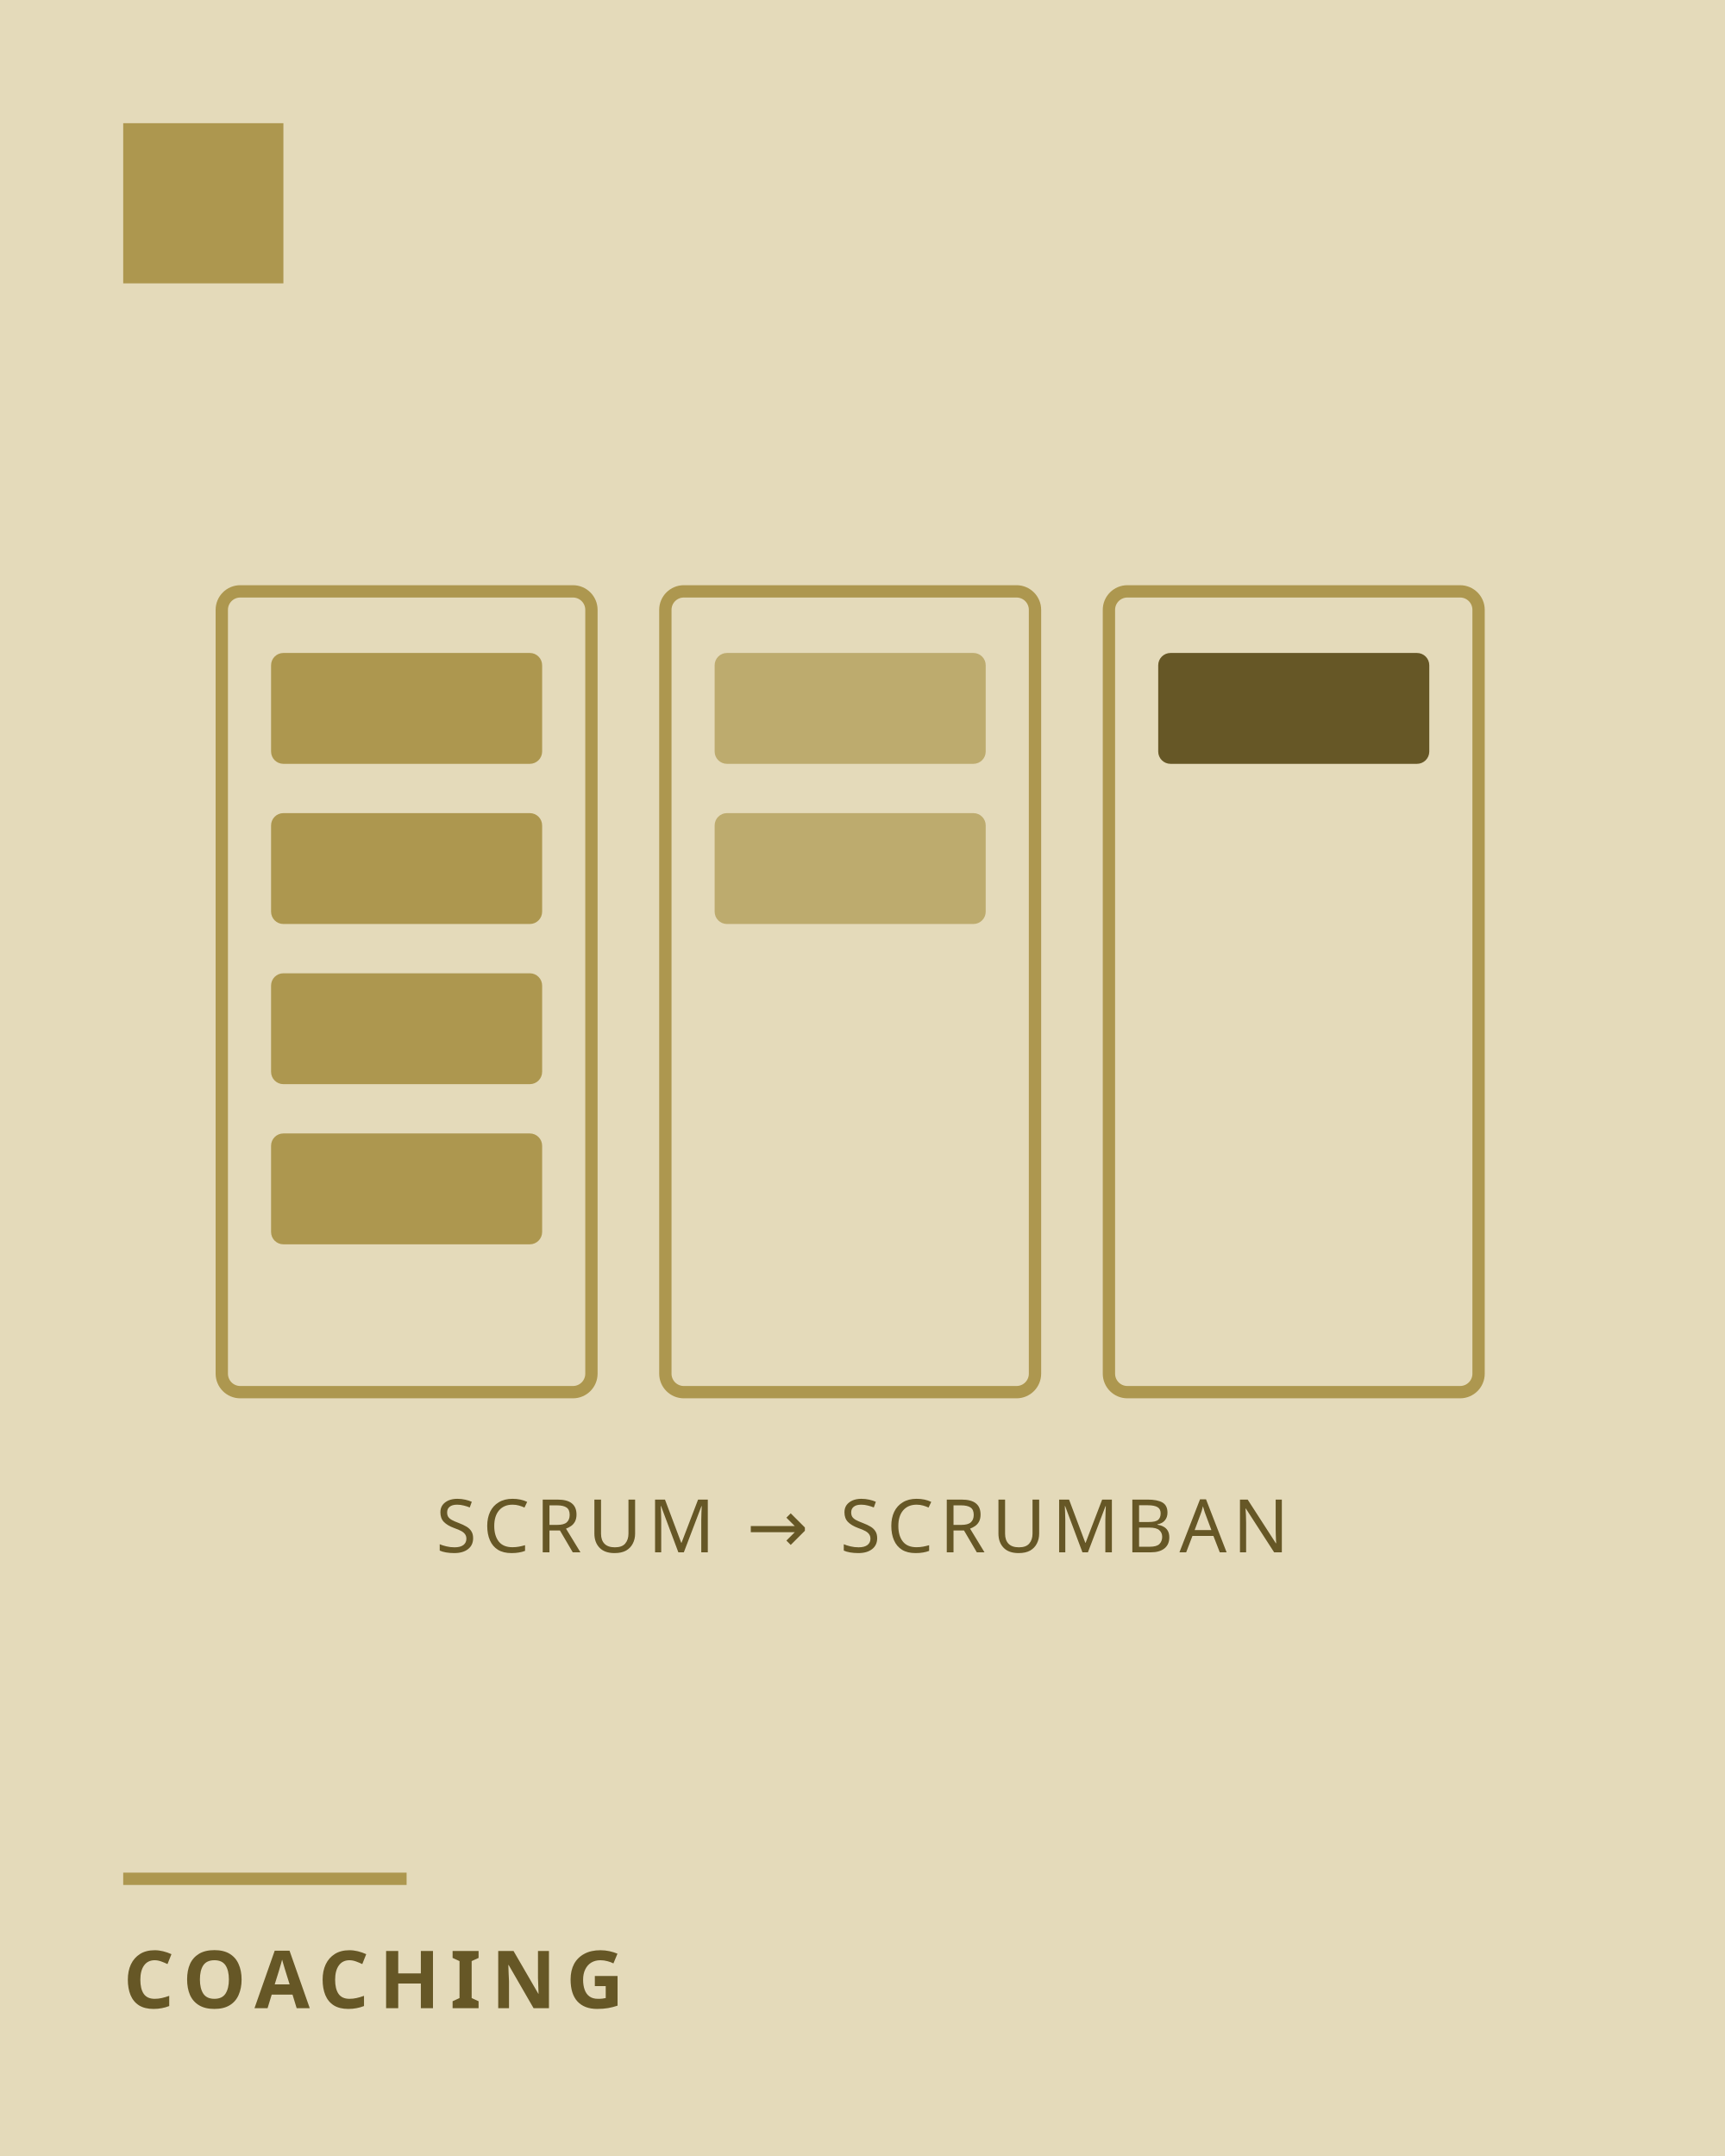
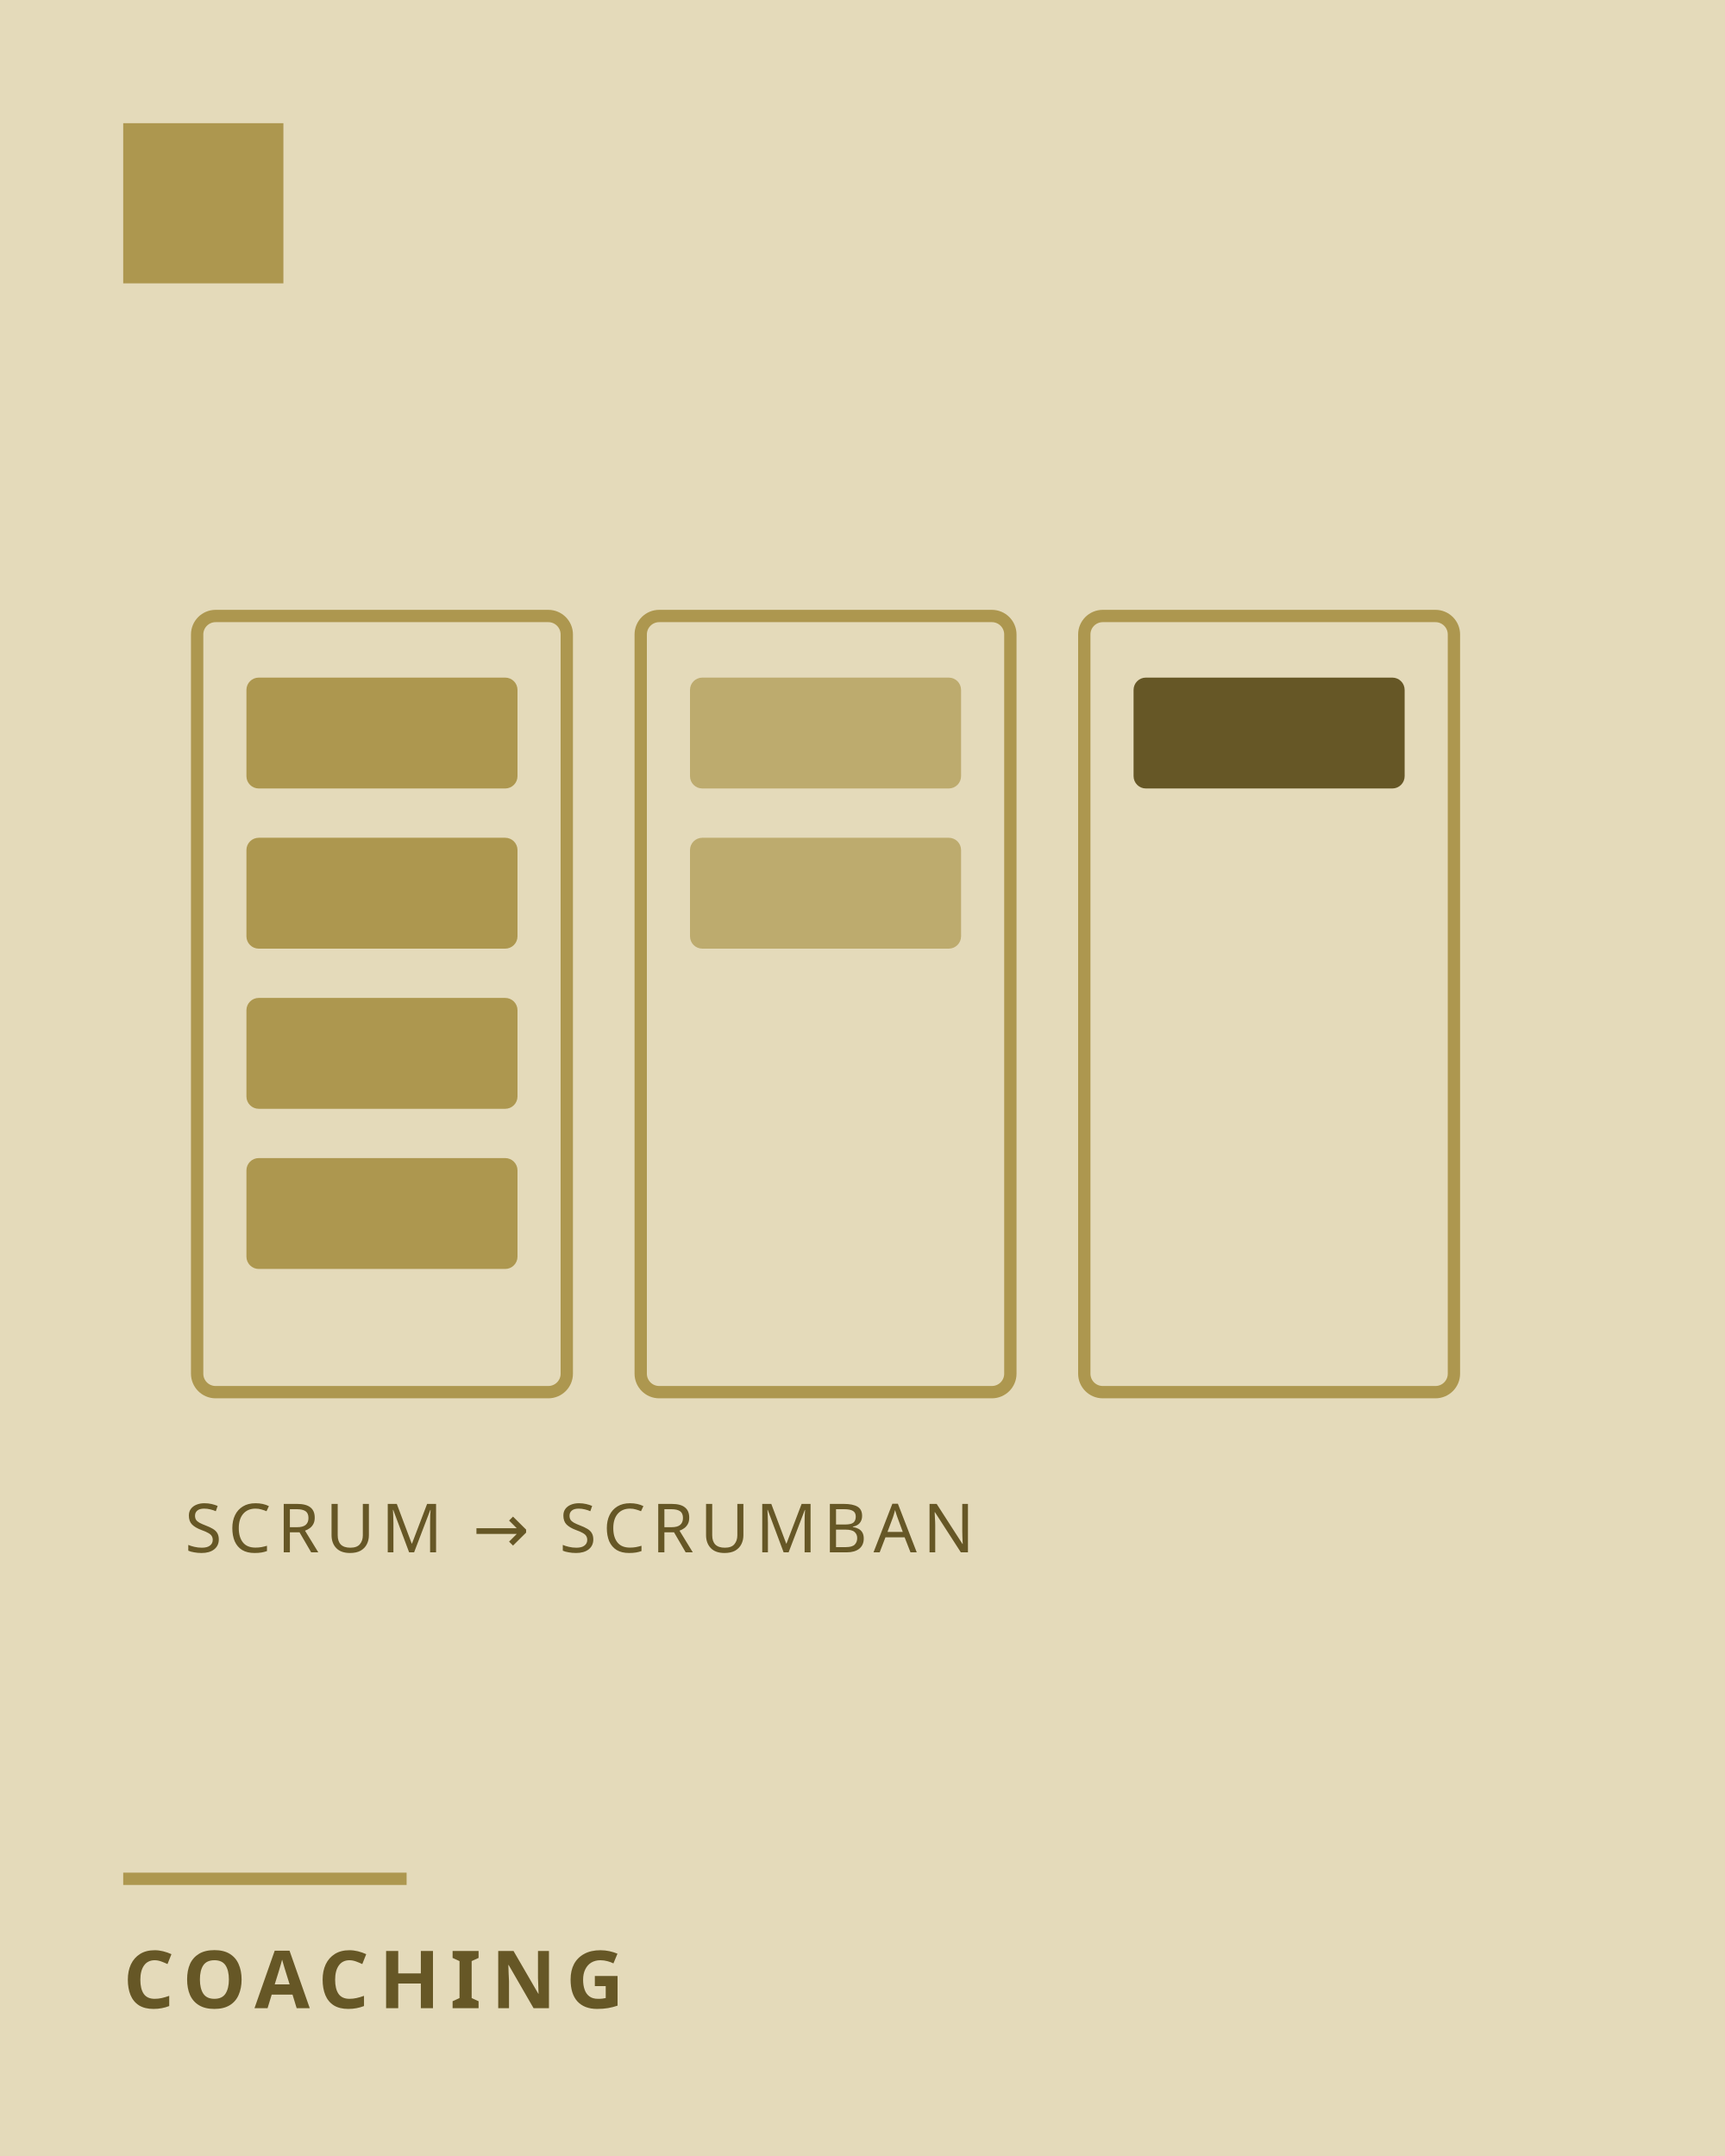
<svg xmlns="http://www.w3.org/2000/svg" viewBox="0 0 280 350" width="280" height="350" role="img">
  <rect width="280" height="350" fill="#e4daba" />
  <rect x="20" y="20" width="26" height="26" fill="#ad974f" />
  <g>
-     <rect x="36" y="96" width="60" height="130" rx="3" fill="none" stroke="#ad974f" stroke-width="2" />
-     <rect x="108" y="96" width="60" height="130" rx="3" fill="none" stroke="#ad974f" stroke-width="2" />
-     <rect x="180" y="96" width="60" height="130" rx="3" fill="none" stroke="#ad974f" stroke-width="2" />
-     <rect x="44" y="106" width="44" height="18" rx="2" fill="#ad974f" />
-     <rect x="44" y="132" width="44" height="18" rx="2" fill="#ad974f" />
-     <rect x="44" y="158" width="44" height="18" rx="2" fill="#ad974f" />
-     <rect x="44" y="184" width="44" height="18" rx="2" fill="#ad974f" />
-     <rect x="116" y="106" width="44" height="18" rx="2" fill="#ad974f" opacity="0.7" />
-     <rect x="116" y="132" width="44" height="18" rx="2" fill="#ad974f" opacity="0.7" />
-     <rect x="188" y="106" width="44" height="18" rx="2" fill="#665726" />
-     <text x="140" y="252" text-anchor="middle" font-family="Poppins,sans-serif" font-size="12" letter-spacing="1" fill="#665726">SCRUM → SCRUMBAN</text>
+     <rect x="32" y="100" width="60" height="126" rx="3" fill="none" stroke="#ad974f" stroke-width="2" />
+     <rect x="104" y="100" width="60" height="126" rx="3" fill="none" stroke="#ad974f" stroke-width="2" />
+     <rect x="176" y="100" width="60" height="126" rx="3" fill="none" stroke="#ad974f" stroke-width="2" />
+     <rect x="40" y="110" width="44" height="18" rx="2" fill="#ad974f" />
+     <rect x="40" y="136" width="44" height="18" rx="2" fill="#ad974f" />
+     <rect x="40" y="162" width="44" height="18" rx="2" fill="#ad974f" />
+     <rect x="40" y="188" width="44" height="18" rx="2" fill="#ad974f" />
+     <rect x="112" y="110" width="44" height="18" rx="2" fill="#ad974f" opacity="0.7" />
+     <rect x="112" y="136" width="44" height="18" rx="2" fill="#ad974f" opacity="0.7" />
+     <rect x="184" y="110" width="44" height="18" rx="2" fill="#665726" />
+     <text x="30" y="252" font-family="Poppins,sans-serif" font-size="11" letter-spacing="1" fill="#665726">SCRUM → SCRUMBAN</text>
  </g>
  <text x="20" y="326" font-family="Poppins, 'Segoe UI', sans-serif" font-size="13" font-weight="600" letter-spacing="1.6" fill="#665726">COACHING</text>
  <rect x="20" y="304" width="46" height="2" fill="#ad974f" />
</svg>
